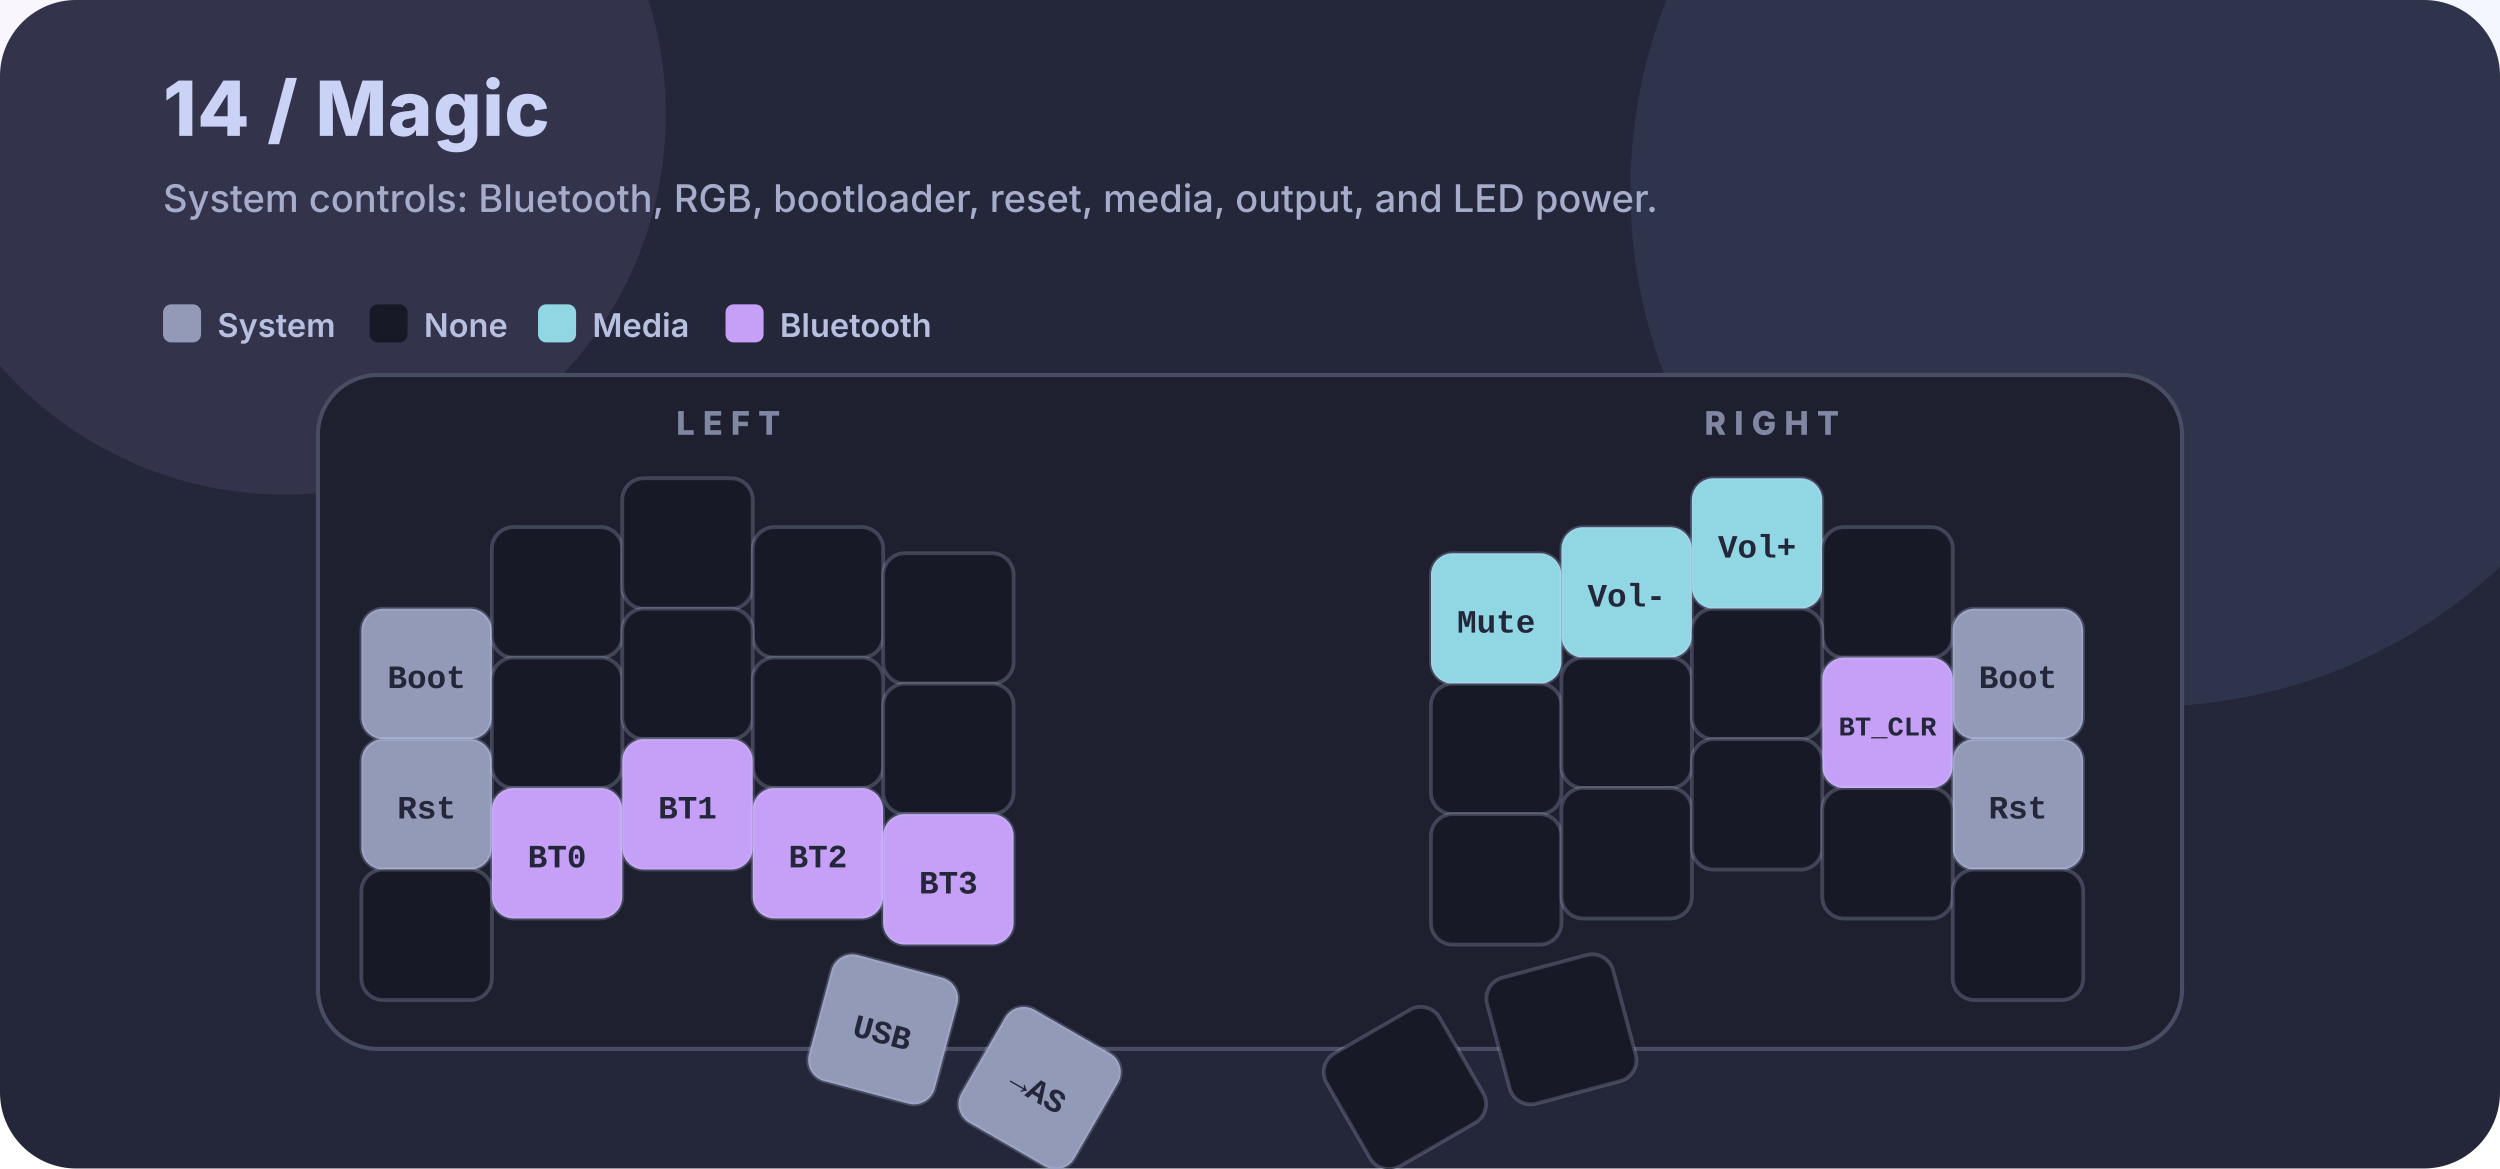
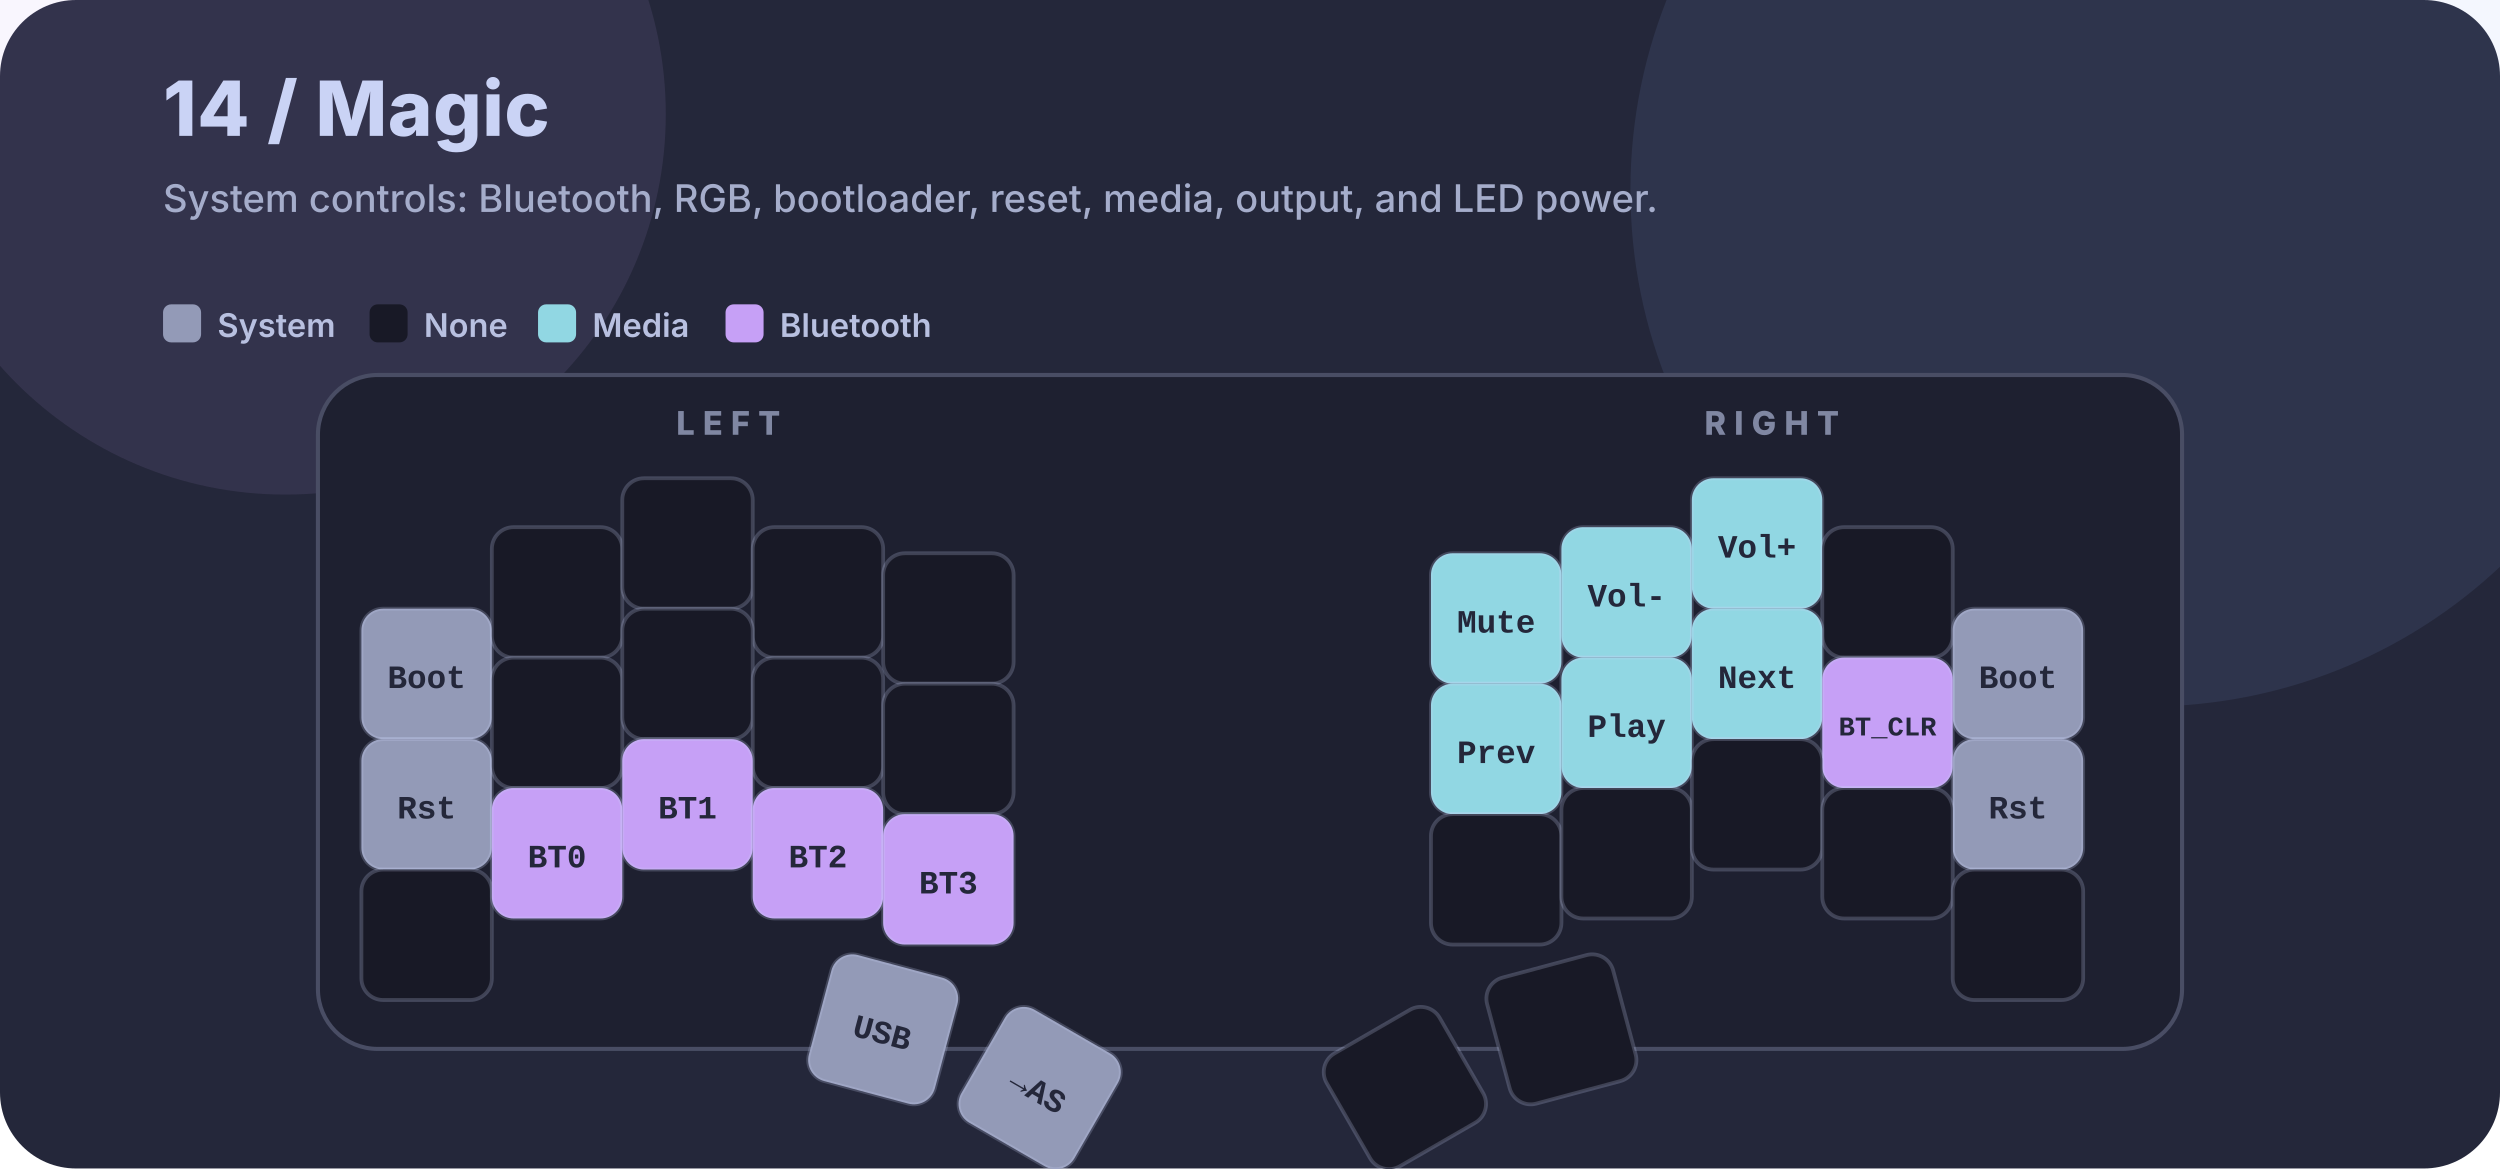
<svg xmlns="http://www.w3.org/2000/svg" width="920" height="430" viewBox="0 0 920 430" role="img" aria-labelledby="title desc">
  <style>
    .title { font: 800 28px Inter, Avenir Next, Segoe UI, sans-serif; fill: #cad3f5; letter-spacing: .2px; }
    .subtitle { font: 500 14px Inter, Avenir Next, Segoe UI, sans-serif; fill: #a5adcb; }
    .legend-text { font: 600 12px Inter, Avenir Next, Segoe UI, sans-serif; fill: #b8c0e0; }
    .half { font: 800 12px Inter, Avenir Next, Segoe UI, sans-serif; fill: #8087a2; letter-spacing: 3px; text-anchor: middle; }
    .tap { font-family: Berkeley Mono, SFMono-Regular, Consolas, Liberation Mono, monospace; font-weight: 800; text-anchor: middle; dominant-baseline: central; }
    .tap.transparent { font-size: 16px; fill: #6e738d; }
    .hold { font: 800 10px Inter, Avenir Next, Segoe UI, sans-serif; text-anchor: middle; dominant-baseline: central; }
    .key { stroke: rgba(202,211,245,.22); stroke-width: 1.4; }
    .shortcut path { fill: none; stroke: #8bd5ca; stroke-width: 1.2; opacity: .62; stroke-linecap: round; }
    .shortcut circle { fill: #8bd5ca; stroke: #24273a; stroke-width: 1.5; }
    .shortcut rect { fill: #181926; stroke: #8bd5ca; stroke-width: 1.2; }
    .shortcut text { font: 800 11px Inter, Avenir Next, Segoe UI, sans-serif; fill: #cad3f5; text-anchor: middle; letter-spacing: .2px; }
  </style>
  <rect x="0" y="0" width="920" height="430" rx="28" fill="#24273a" />
  <circle cx="105" cy="42" r="140" fill="#c6a0f6" opacity="0.10" />
  <circle cx="790" cy="70" r="190" fill="#8aadf4" opacity="0.10" />
  <text x="60" y="50" class="title">14 / Magic</text>
  <text x="60" y="78" class="subtitle">System controls: Bluetooth, RGB, bootloader, reset, media, output, and LED power.</text>
  <rect x="60" y="112" width="14" height="14" rx="3" fill="#939ab7" />
  <text x="80" y="124" class="legend-text">System</text>
  <rect x="136" y="112" width="14" height="14" rx="3" fill="#181926" />
  <text x="156" y="124" class="legend-text">None</text>
  <rect x="198" y="112" width="14" height="14" rx="3" fill="#91d7e3" />
  <text x="218" y="124" class="legend-text">Media</text>
  <rect x="267" y="112" width="14" height="14" rx="3" fill="#c6a0f6" />
  <text x="287" y="124" class="legend-text">Bluetooth</text>
  <rect x="117" y="138" width="686" height="248" rx="22" fill="#1e2030" stroke="#494d64" stroke-width="1.5" />
  <text x="268" y="160" class="half">LEFT</text>
  <text x="652" y="160" class="half">RIGHT</text>
  <g transform="translate(133 176)">
    <rect class="key" x="0" y="48" width="48" height="48" rx="8" fill="#939ab7" />
    <text x="24" y="74" class="tap" style="font-size:12px;fill:#24273a">Boot</text>
    <rect class="key" x="48" y="18" width="48" height="48" rx="8" fill="#181926" />
    <rect class="key" x="96" y="0" width="48" height="48" rx="8" fill="#181926" />
    <rect class="key" x="144" y="18" width="48" height="48" rx="8" fill="#181926" />
    <rect class="key" x="192" y="27.6" width="48" height="48" rx="8" fill="#181926" />
    <rect class="key" x="393.6" y="27.6" width="48" height="48" rx="8" fill="#91d7e3" />
    <text x="417.6" y="53.6" class="tap" style="font-size:12px;fill:#24273a">Mute</text>
    <rect class="key" x="441.6" y="18" width="48" height="48" rx="8" fill="#91d7e3" />
    <text x="465.6" y="44" class="tap" style="font-size:12px;fill:#24273a">Vol-</text>
    <rect class="key" x="489.6" y="0" width="48" height="48" rx="8" fill="#91d7e3" />
    <text x="513.6" y="26" class="tap" style="font-size:12px;fill:#24273a">Vol+</text>
    <rect class="key" x="537.6" y="18" width="48" height="48" rx="8" fill="#181926" />
    <rect class="key" x="585.6" y="48" width="48" height="48" rx="8" fill="#939ab7" />
    <text x="609.6" y="74" class="tap" style="font-size:12px;fill:#24273a">Boot</text>
    <rect class="key" x="0" y="96" width="48" height="48" rx="8" fill="#939ab7" />
    <text x="24" y="122" class="tap" style="font-size:12px;fill:#24273a">Rst</text>
    <rect class="key" x="48" y="66" width="48" height="48" rx="8" fill="#181926" />
    <rect class="key" x="96" y="48" width="48" height="48" rx="8" fill="#181926" />
    <rect class="key" x="144" y="66" width="48" height="48" rx="8" fill="#181926" />
    <rect class="key" x="192" y="75.6" width="48" height="48" rx="8" fill="#181926" />
-     <rect class="key" x="393.6" y="75.6" width="48" height="48" rx="8" fill="#181926" />
-     <rect class="key" x="441.6" y="66" width="48" height="48" rx="8" fill="#181926" />
-     <rect class="key" x="489.6" y="48" width="48" height="48" rx="8" fill="#181926" />
+     <rect class="key" x="393.6" y="75.6" width="48" height="48" rx="8" fill="#91d7e3" />
+     <text x="417.6" y="101.6" class="tap" style="font-size:12px;fill:#24273a">Prev</text>
+     <rect class="key" x="441.6" y="66" width="48" height="48" rx="8" fill="#91d7e3" />
+     <text x="465.6" y="92" class="tap" style="font-size:12px;fill:#24273a">Play</text>
+     <rect class="key" x="489.6" y="48" width="48" height="48" rx="8" fill="#91d7e3" />
+     <text x="513.6" y="74" class="tap" style="font-size:12px;fill:#24273a">Next</text>
    <rect class="key" x="537.6" y="66" width="48" height="48" rx="8" fill="#c6a0f6" />
    <text x="561.6" y="92" class="tap" style="font-size:10px;fill:#24273a">BT_CLR</text>
    <rect class="key" x="585.6" y="96" width="48" height="48" rx="8" fill="#939ab7" />
    <text x="609.6" y="122" class="tap" style="font-size:12px;fill:#24273a">Rst</text>
    <rect class="key" x="0" y="144" width="48" height="48" rx="8" fill="#181926" />
    <rect class="key" x="48" y="114" width="48" height="48" rx="8" fill="#c6a0f6" />
    <text x="72" y="140" class="tap" style="font-size:12px;fill:#24273a">BT0</text>
    <rect class="key" x="96" y="96" width="48" height="48" rx="8" fill="#c6a0f6" />
    <text x="120" y="122" class="tap" style="font-size:12px;fill:#24273a">BT1</text>
    <rect class="key" x="144" y="114" width="48" height="48" rx="8" fill="#c6a0f6" />
    <text x="168" y="140" class="tap" style="font-size:12px;fill:#24273a">BT2</text>
    <rect class="key" x="192" y="123.6" width="48" height="48" rx="8" fill="#c6a0f6" />
    <text x="216" y="149.6" class="tap" style="font-size:12px;fill:#24273a">BT3</text>
    <rect class="key" x="393.6" y="123.6" width="48" height="48" rx="8" fill="#181926" />
    <rect class="key" x="441.6" y="114" width="48" height="48" rx="8" fill="#181926" />
    <rect class="key" x="489.6" y="96" width="48" height="48" rx="8" fill="#181926" />
    <rect class="key" x="537.6" y="114" width="48" height="48" rx="8" fill="#181926" />
    <rect class="key" x="585.6" y="144" width="48" height="48" rx="8" fill="#181926" />
    <g transform="rotate(15 192 202.8)">
      <rect class="key" x="168" y="178.8" width="48" height="48" rx="8" fill="#939ab7" />
      <text x="192" y="204.8" class="tap" style="font-size:12px;fill:#24273a">USB</text>
    </g>
    <g transform="rotate(30 249.6 224.4)">
      <rect class="key" x="225.6" y="200.4" width="48" height="48" rx="8" fill="#939ab7" />
      <text x="249.6" y="226.4" class="tap" style="font-size:12px;fill:#24273a">→AS</text>
    </g>
    <g transform="rotate(-30 384 224.4)">
      <rect class="key" x="360" y="200.4" width="48" height="48" rx="8" fill="#181926" />
    </g>
    <g transform="rotate(-15 441.6 202.8)">
      <rect class="key" x="417.6" y="178.8" width="48" height="48" rx="8" fill="#181926" />
    </g>
  </g>
</svg>
